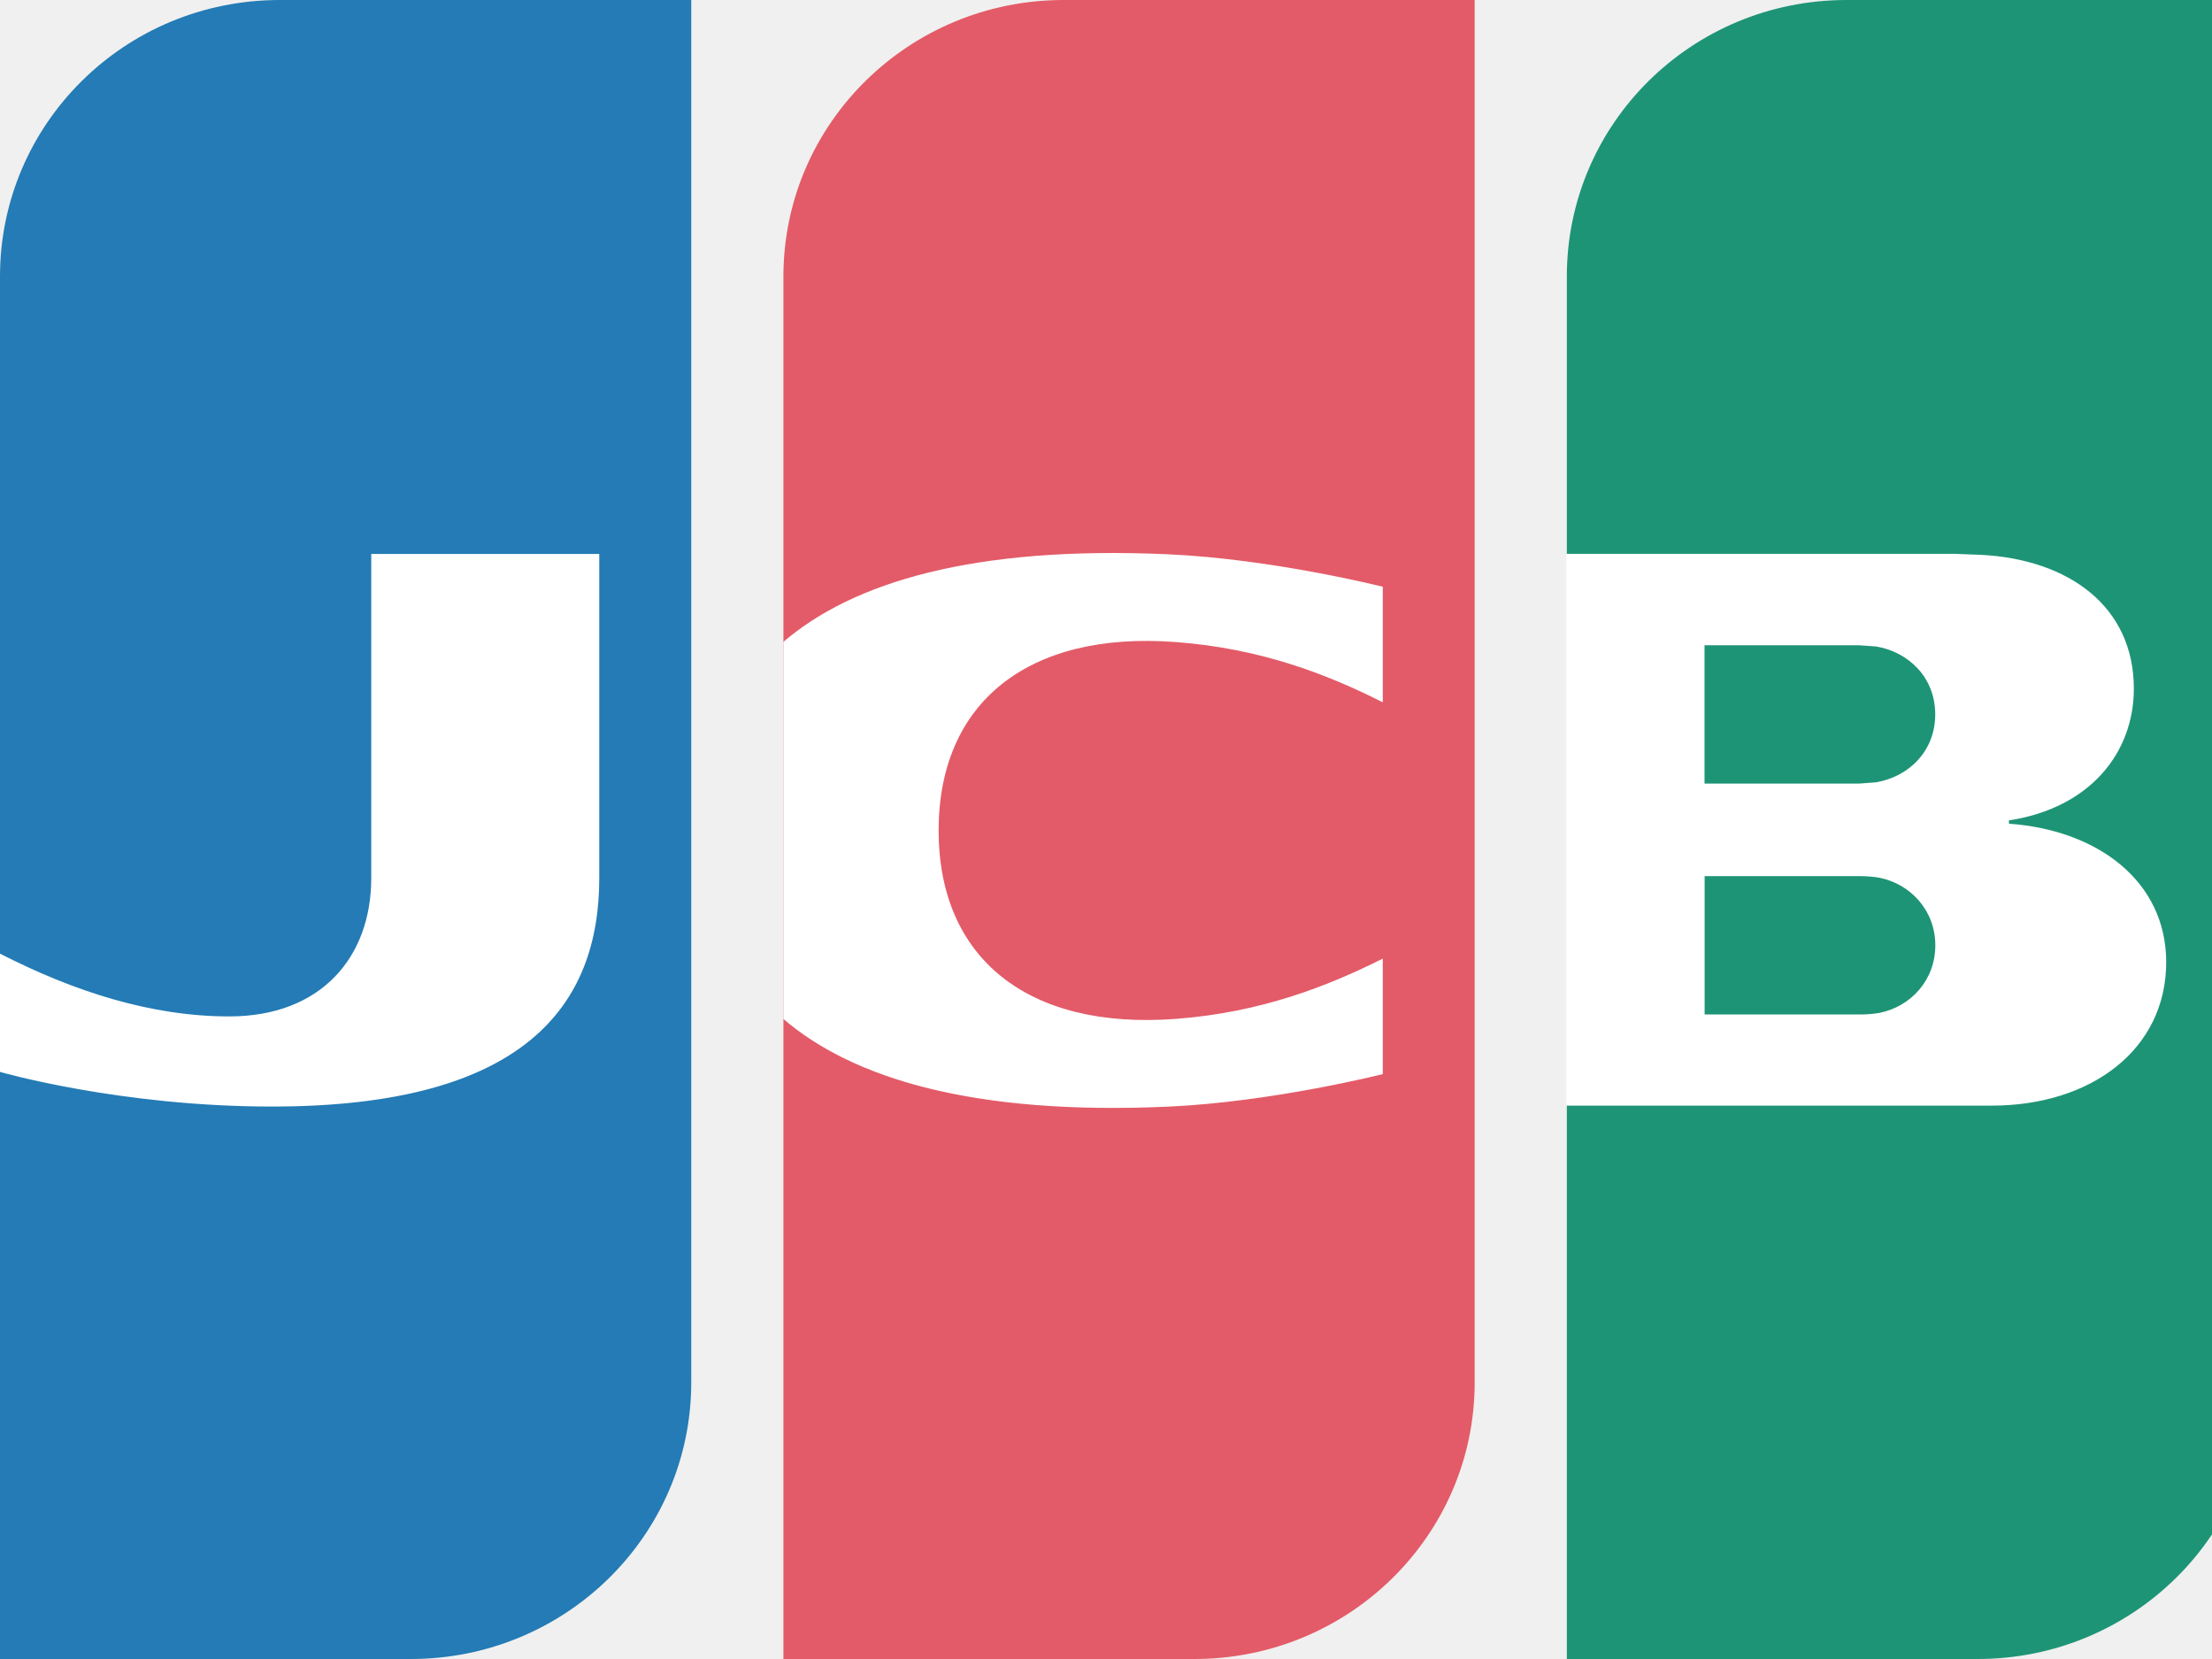
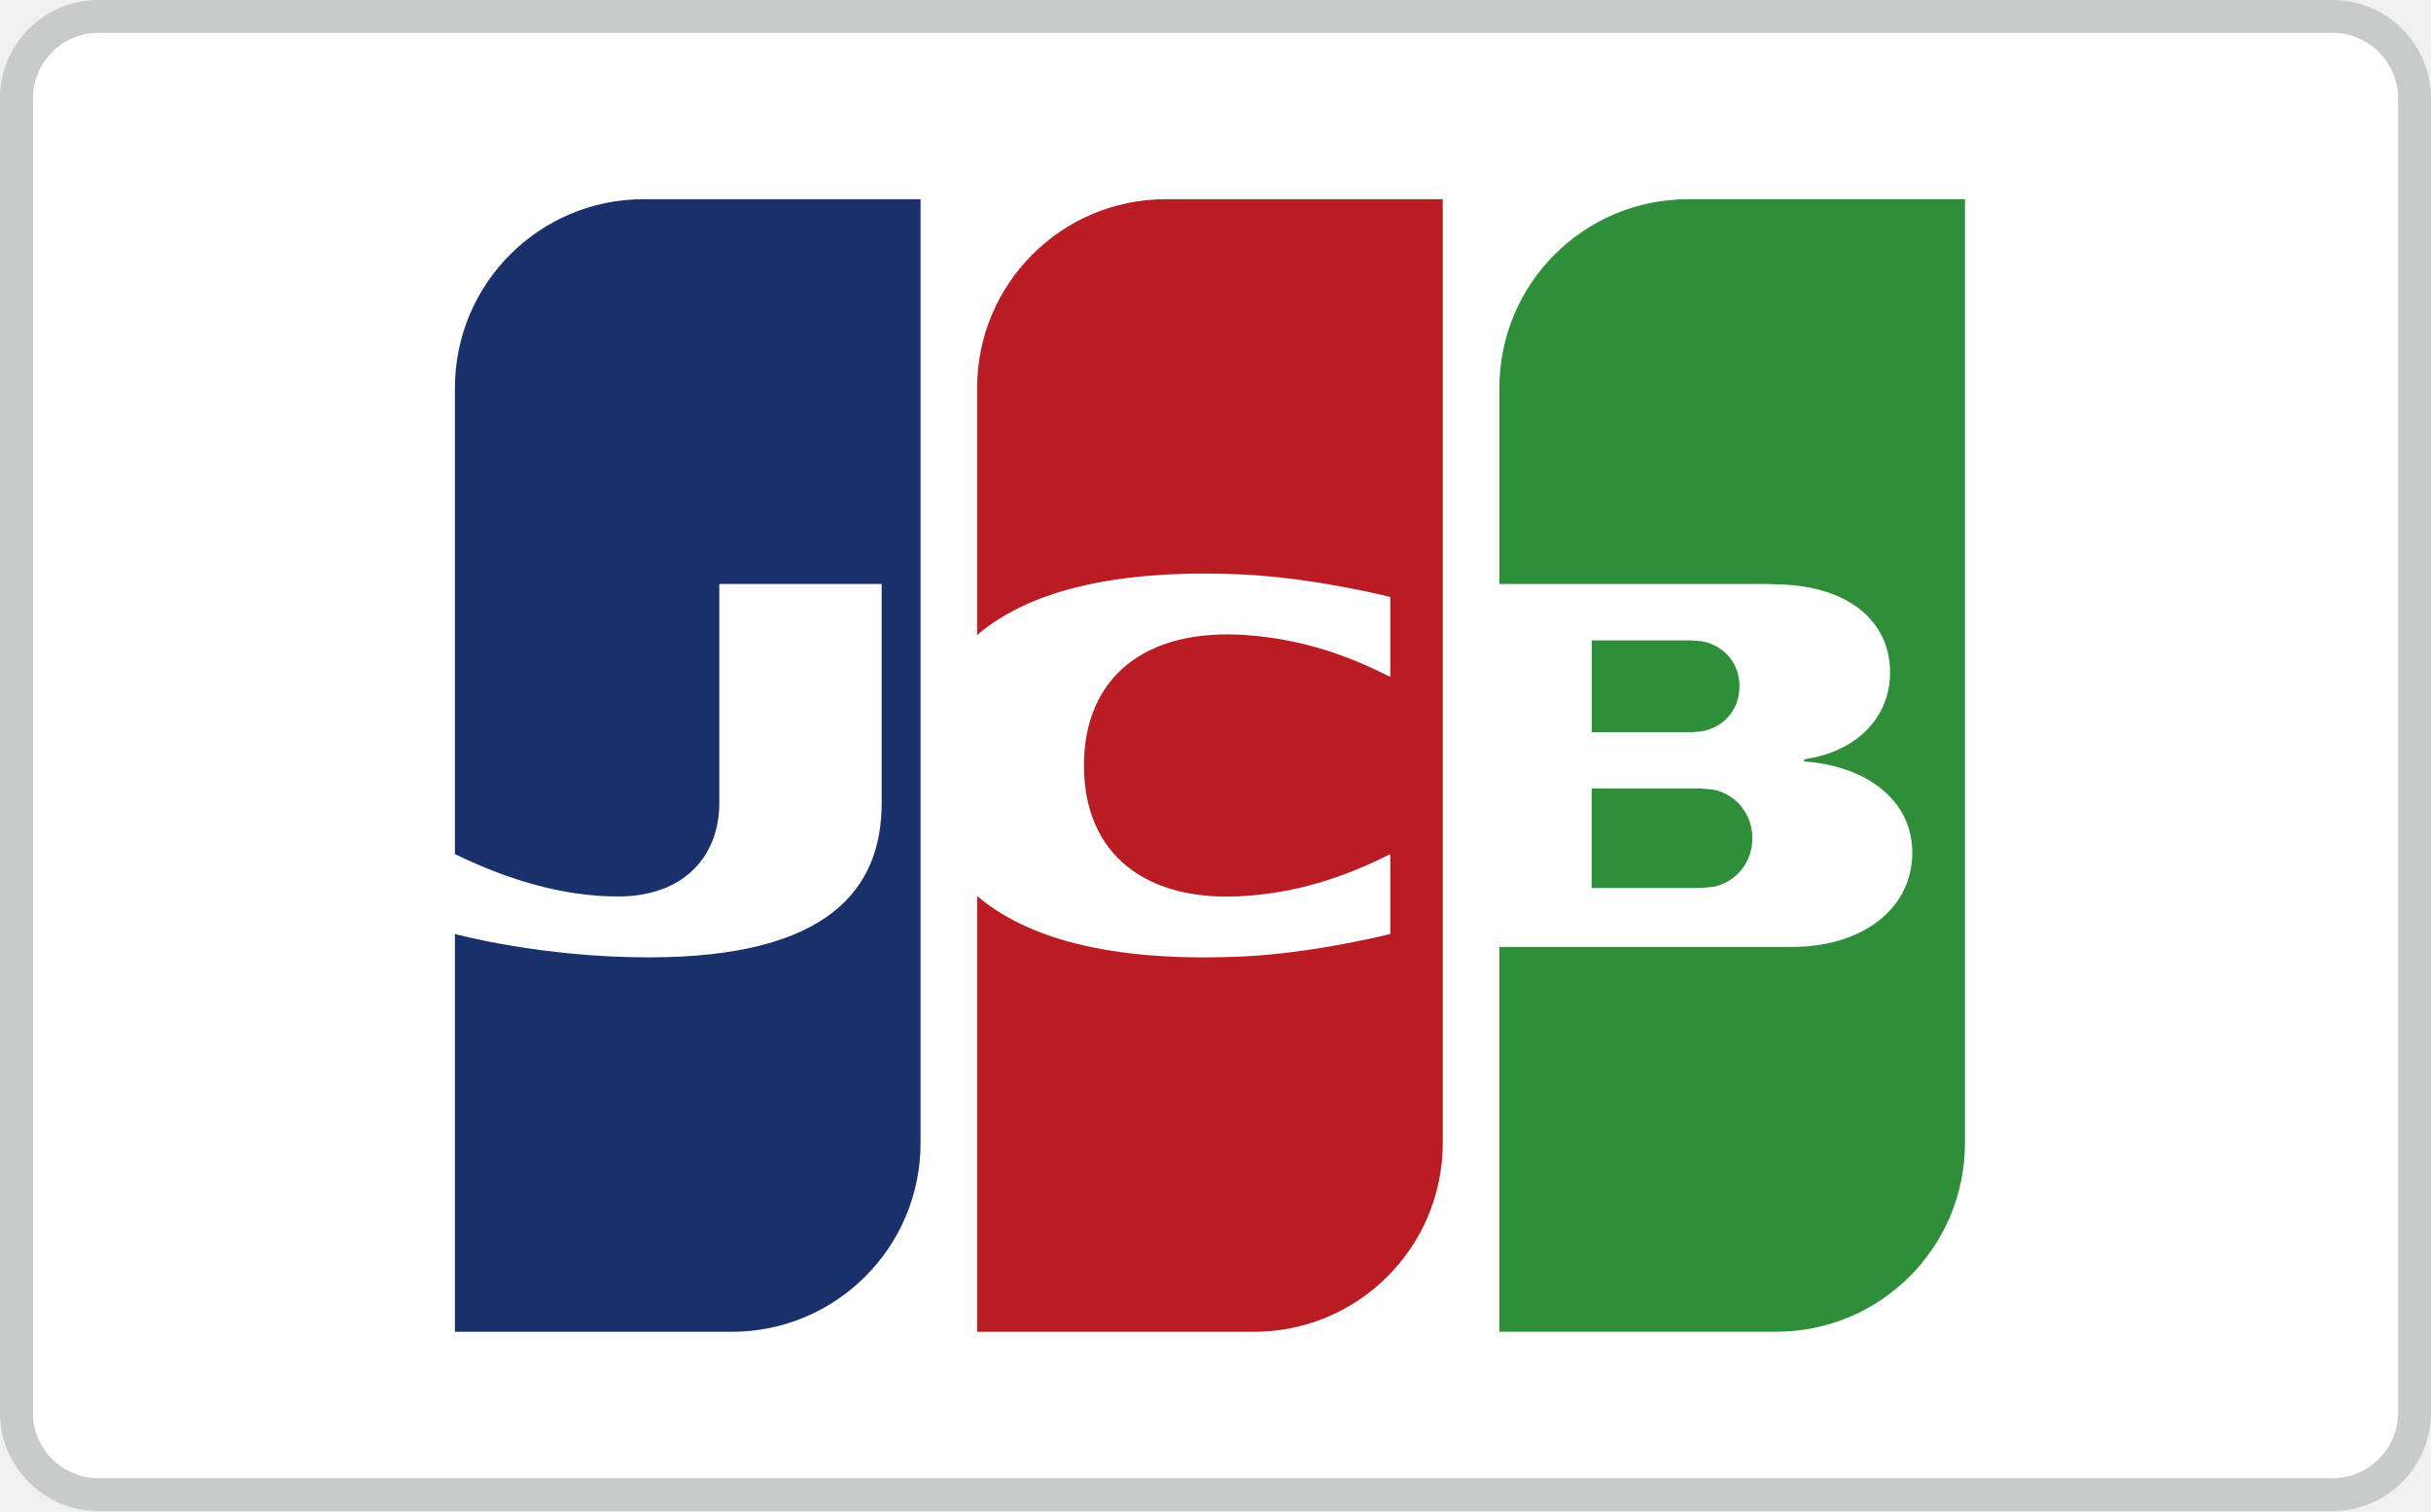
- <svg xmlns="http://www.w3.org/2000/svg" width="24" height="18">
-   <path id="Shape" fill="#1e9476" type="MSShapeGroup" d="M17,3L17,18L21.457,18C23.138,18,24.5,16.656,24.5,15L24.5,0L20.036,0C18.355,0,17,1.343,17,3Z" />
-   <path id="Shape" fill="#e35b68" type="MSShapeGroup" d="M8.5,3L8.5,18L12.959,18C14.639,18,16,16.656,16,15L16,0L11.541,0C9.861,0,8.5,1.343,8.5,3Z" />
-   <path id="Shape" fill="#247bb5" type="MSShapeGroup" d="M0,3L0,18L4.457,18C6.138,18,7.5,16.656,7.5,15L7.5,0L3.036,0C1.355,0,0,1.343,0,3Z" />
-   <path fill="#ffffff" type="MSShapeGroup" d="M2.488,11.028C1.64,11.028,0.806,10.759,0,10.347L0,11.63C0,11.63,1.298,12.006,2.952,12.006C5.701,12.006,6.502,10.903,6.502,9.527L6.502,6.01L4.028,6.01L4.028,9.527C4.028,10.387,3.482,11.028,2.488,11.028ZM8.5,11.056C9.252,11.7,10.558,12.102,12.672,12.007C13.804,11.957,15.003,11.654,15.003,11.654L15.003,10.401C14.413,10.697,13.683,10.986,12.755,11.055C11.15,11.176,10.184,10.395,10.184,9.011C10.184,7.627,11.15,6.845,12.755,6.966C13.682,7.035,14.403,7.317,15.003,7.62L15.003,6.366C15.003,6.366,13.804,6.064,12.672,6.014C10.557,5.919,9.252,6.32,8.5,6.964L8.5,11.056ZM21.797,8.937L21.797,8.901C22.672,8.768,23.152,8.171,23.152,7.472C23.152,6.582,22.449,6.07,21.496,6.02L21.205,6.009L16.993,6.009L16.993,11.996L21.609,11.996C22.691,11.996,23.503,11.386,23.503,10.439C23.503,9.563,22.763,9.006,21.797,8.937ZM18.494,7.001L20.171,7.001L20.354,7.014C20.701,7.071,20.997,7.344,20.997,7.751C20.997,8.158,20.702,8.43,20.354,8.488L20.171,8.502L18.494,8.502L18.494,7.001ZM20.399,10.988C20.351,10.999,20.25,11.007,20.196,11.007L18.495,11.007L18.495,9.506L20.196,9.506C20.25,9.506,20.351,9.514,20.399,9.525C20.726,9.593,20.998,9.875,20.998,10.257C20.998,10.64,20.726,10.921,20.399,10.988Z" />
+ <svg xmlns="http://www.w3.org/2000/svg" viewBox="0 0 37 23" enable-background="new 0 0 37 23">
+   <path d="M35.342 23h-33.684c-.916 0-1.658-.742-1.658-1.658v-19.684c0-.916.742-1.658 1.658-1.658h33.684c.916 0 1.658.742 1.658 1.658v19.684c0 .916-.742 1.658-1.658 1.658z" fill="#fff" />
+   <path d="M35.5.5c.551 0 1 .449 1 1v20c0 .551-.449 1-1 1h-34c-.551 0-1-.449-1-1v-20c0-.551.449-1 1-1h34m0-.5h-34c-.828 0-1.5.672-1.5 1.5v20c0 .828.672 1.5 1.5 1.5h34c.828 0 1.5-.672 1.5-1.5v-20c0-.828-.672-1.5-1.5-1.5z" fill="#C9CACA" />
+   <path d="M24.225 13.516h1.663l.198-.019c.319-.068.585-.352.585-.738s-.266-.67-.585-.739l-.198-.019h-1.663v1.515zM25.694 3.032c-1.587 0-2.873 1.286-2.873 2.873v2.984h4.066l.282.01c.92.046 1.598.518 1.598 1.339 0 .645-.463 1.196-1.308 1.319v.033c.932.064 1.646.578 1.646 1.386 0 .875-.783 1.437-1.828 1.437h-4.457v5.857h4.214c1.587 0 2.873-1.286 2.873-2.873v-14.365h-4.213zM26.475 10.446c0-.379-.266-.634-.578-.686l-.164-.013h-1.507v1.399h1.507l.164-.013c.312-.053.578-.307.578-.687z" fill="#2F8E3A" />
+   <path d="M9.797 3.032c-1.587 0-2.873 1.286-2.873 2.873v7.095c.806.391 1.638.645 2.485.645.993 0 1.539-.607 1.539-1.422v-3.334h2.471v3.334c0 1.304-.8 2.349-3.546 2.349-1.653 0-2.949-.356-2.949-.356v6.055h4.214c1.587 0 2.873-1.286 2.873-2.873v-14.366h-4.214z" fill="#1A306A" />
+   <path d="M17.745 3.032c-1.587 0-2.873 1.286-2.873 2.873v3.761c.728-.624 1.987-1.014 4.032-.922 1.095.049 2.256.342 2.256.342v1.217c-.581-.294-1.278-.568-2.175-.635-1.552-.117-2.487.641-2.487 1.984s.934 2.101 2.487 1.983c.897-.067 1.604-.348 2.175-.635v1.216s-1.161.294-2.256.343c-2.045.092-3.304-.298-4.032-.922v6.634h4.214c1.586 0 2.873-1.286 2.873-2.873v-14.366h-4.214z" fill="#B91C22" />
</svg>
